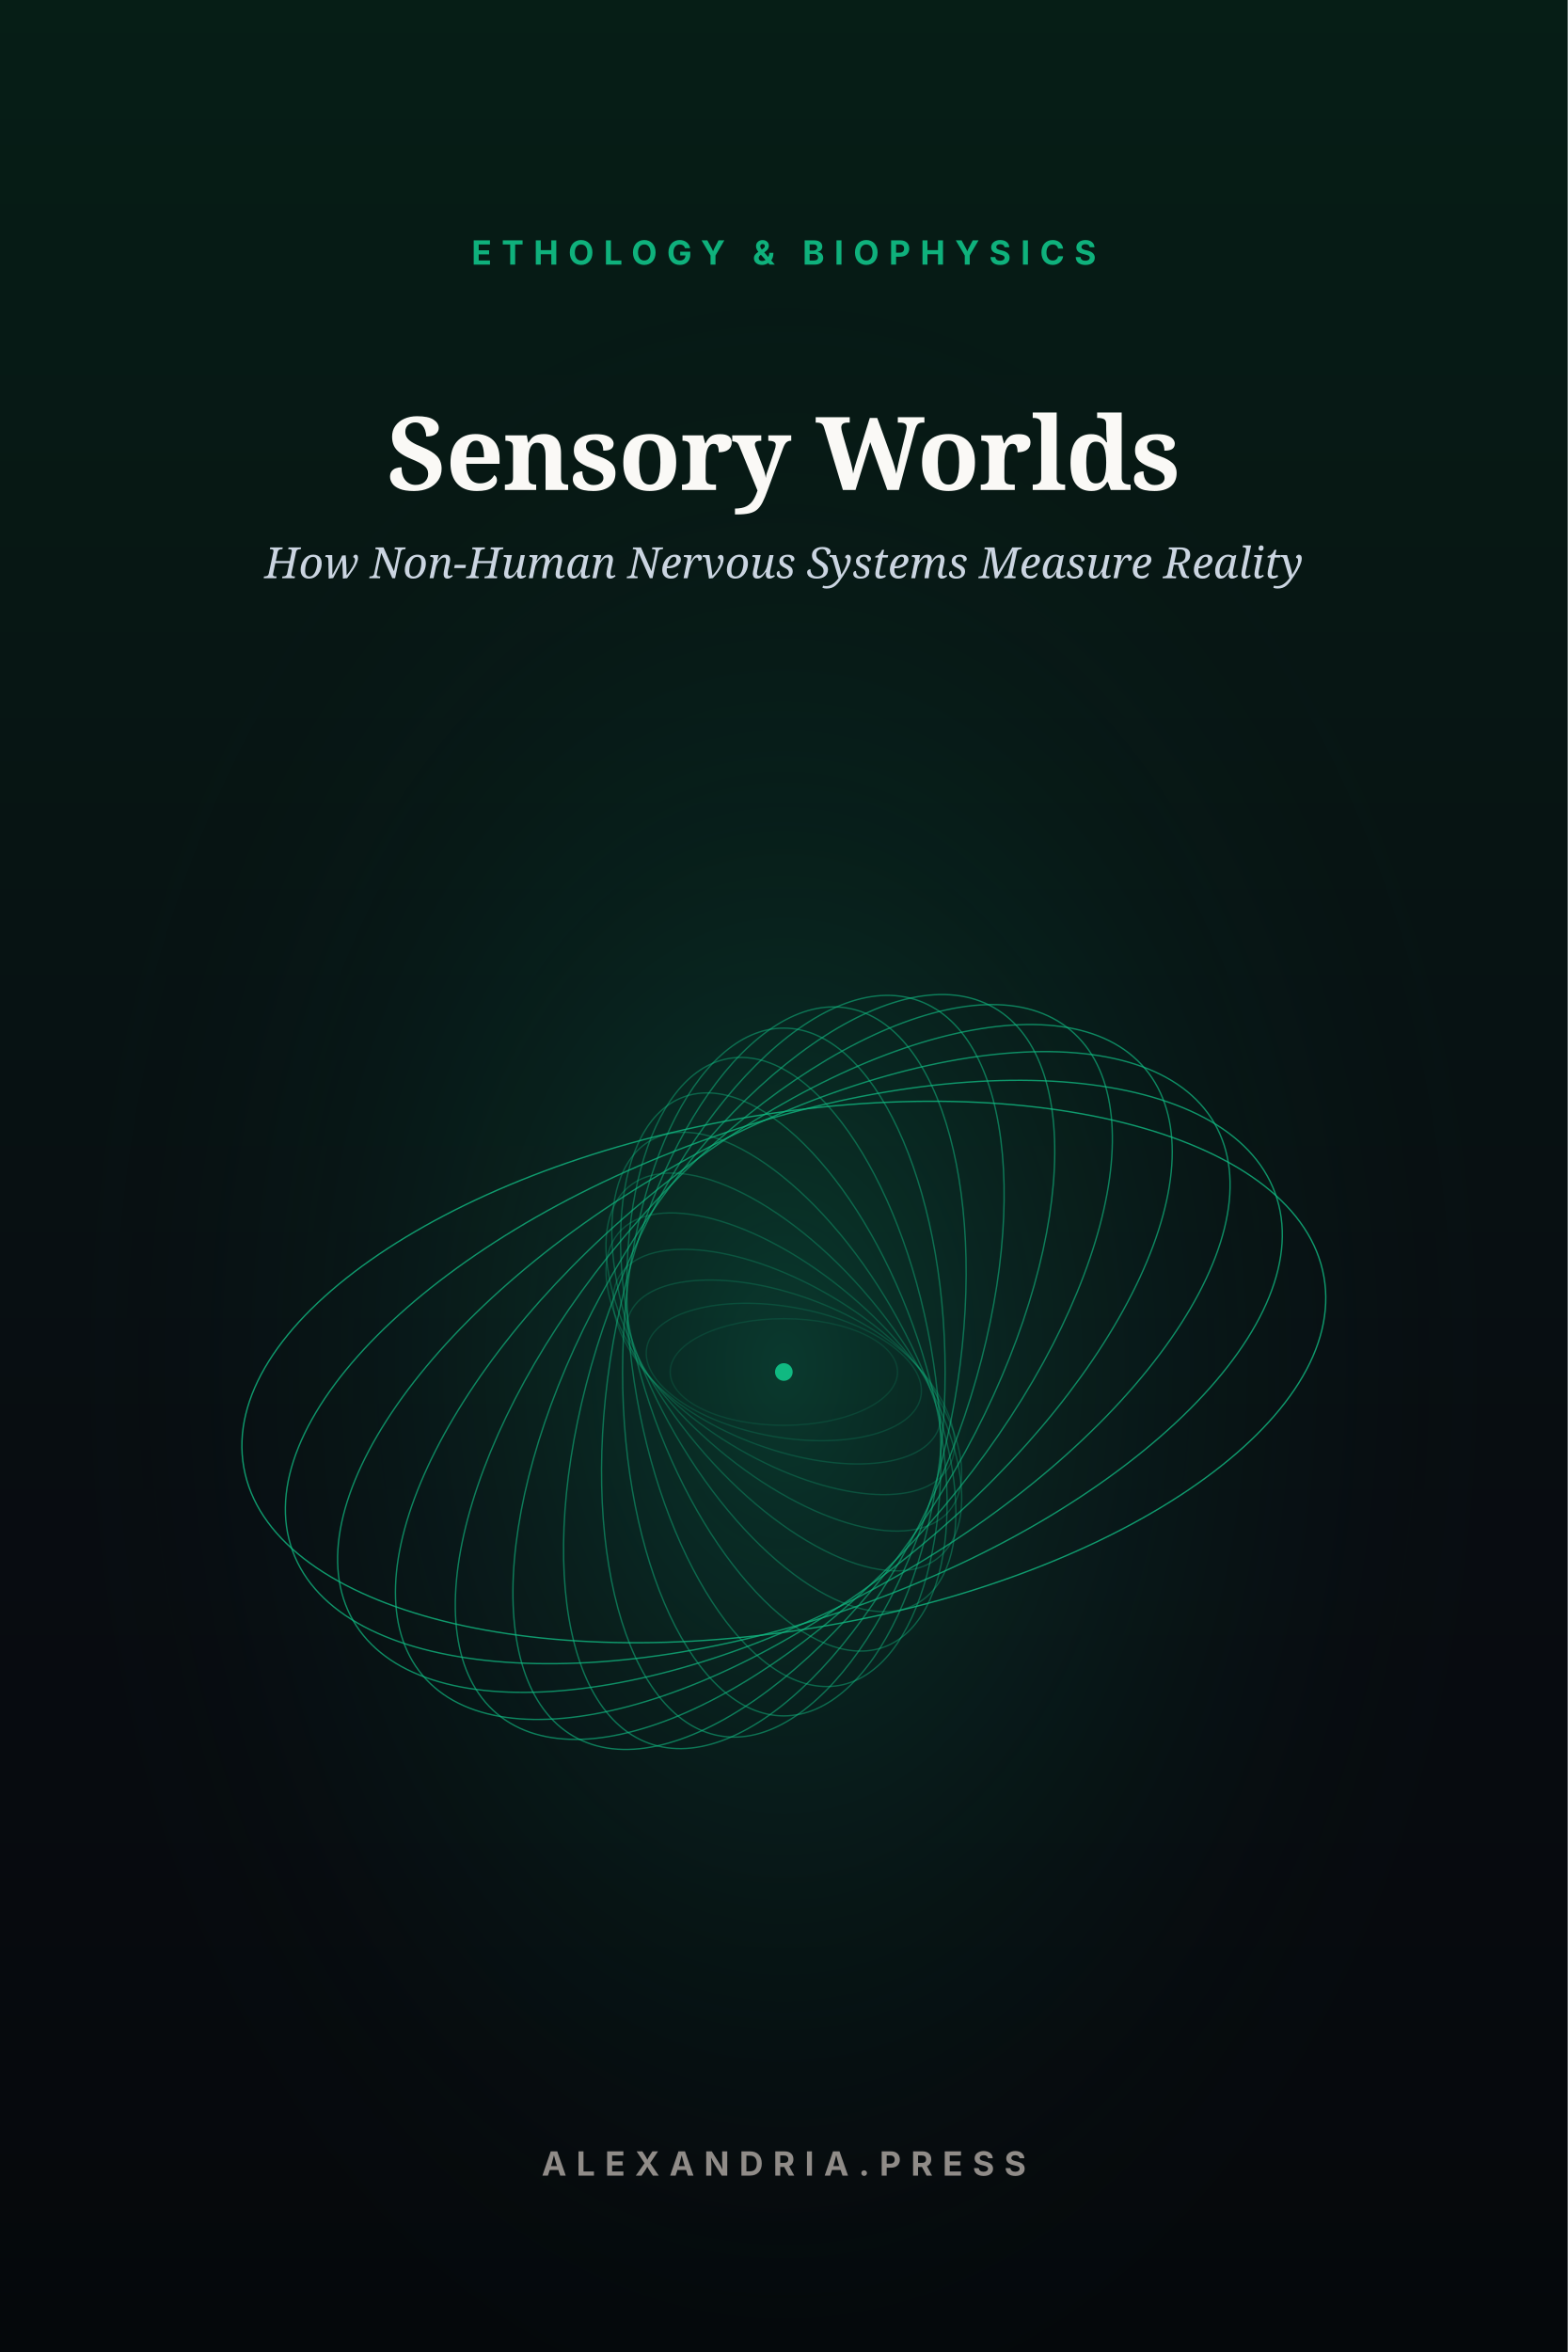
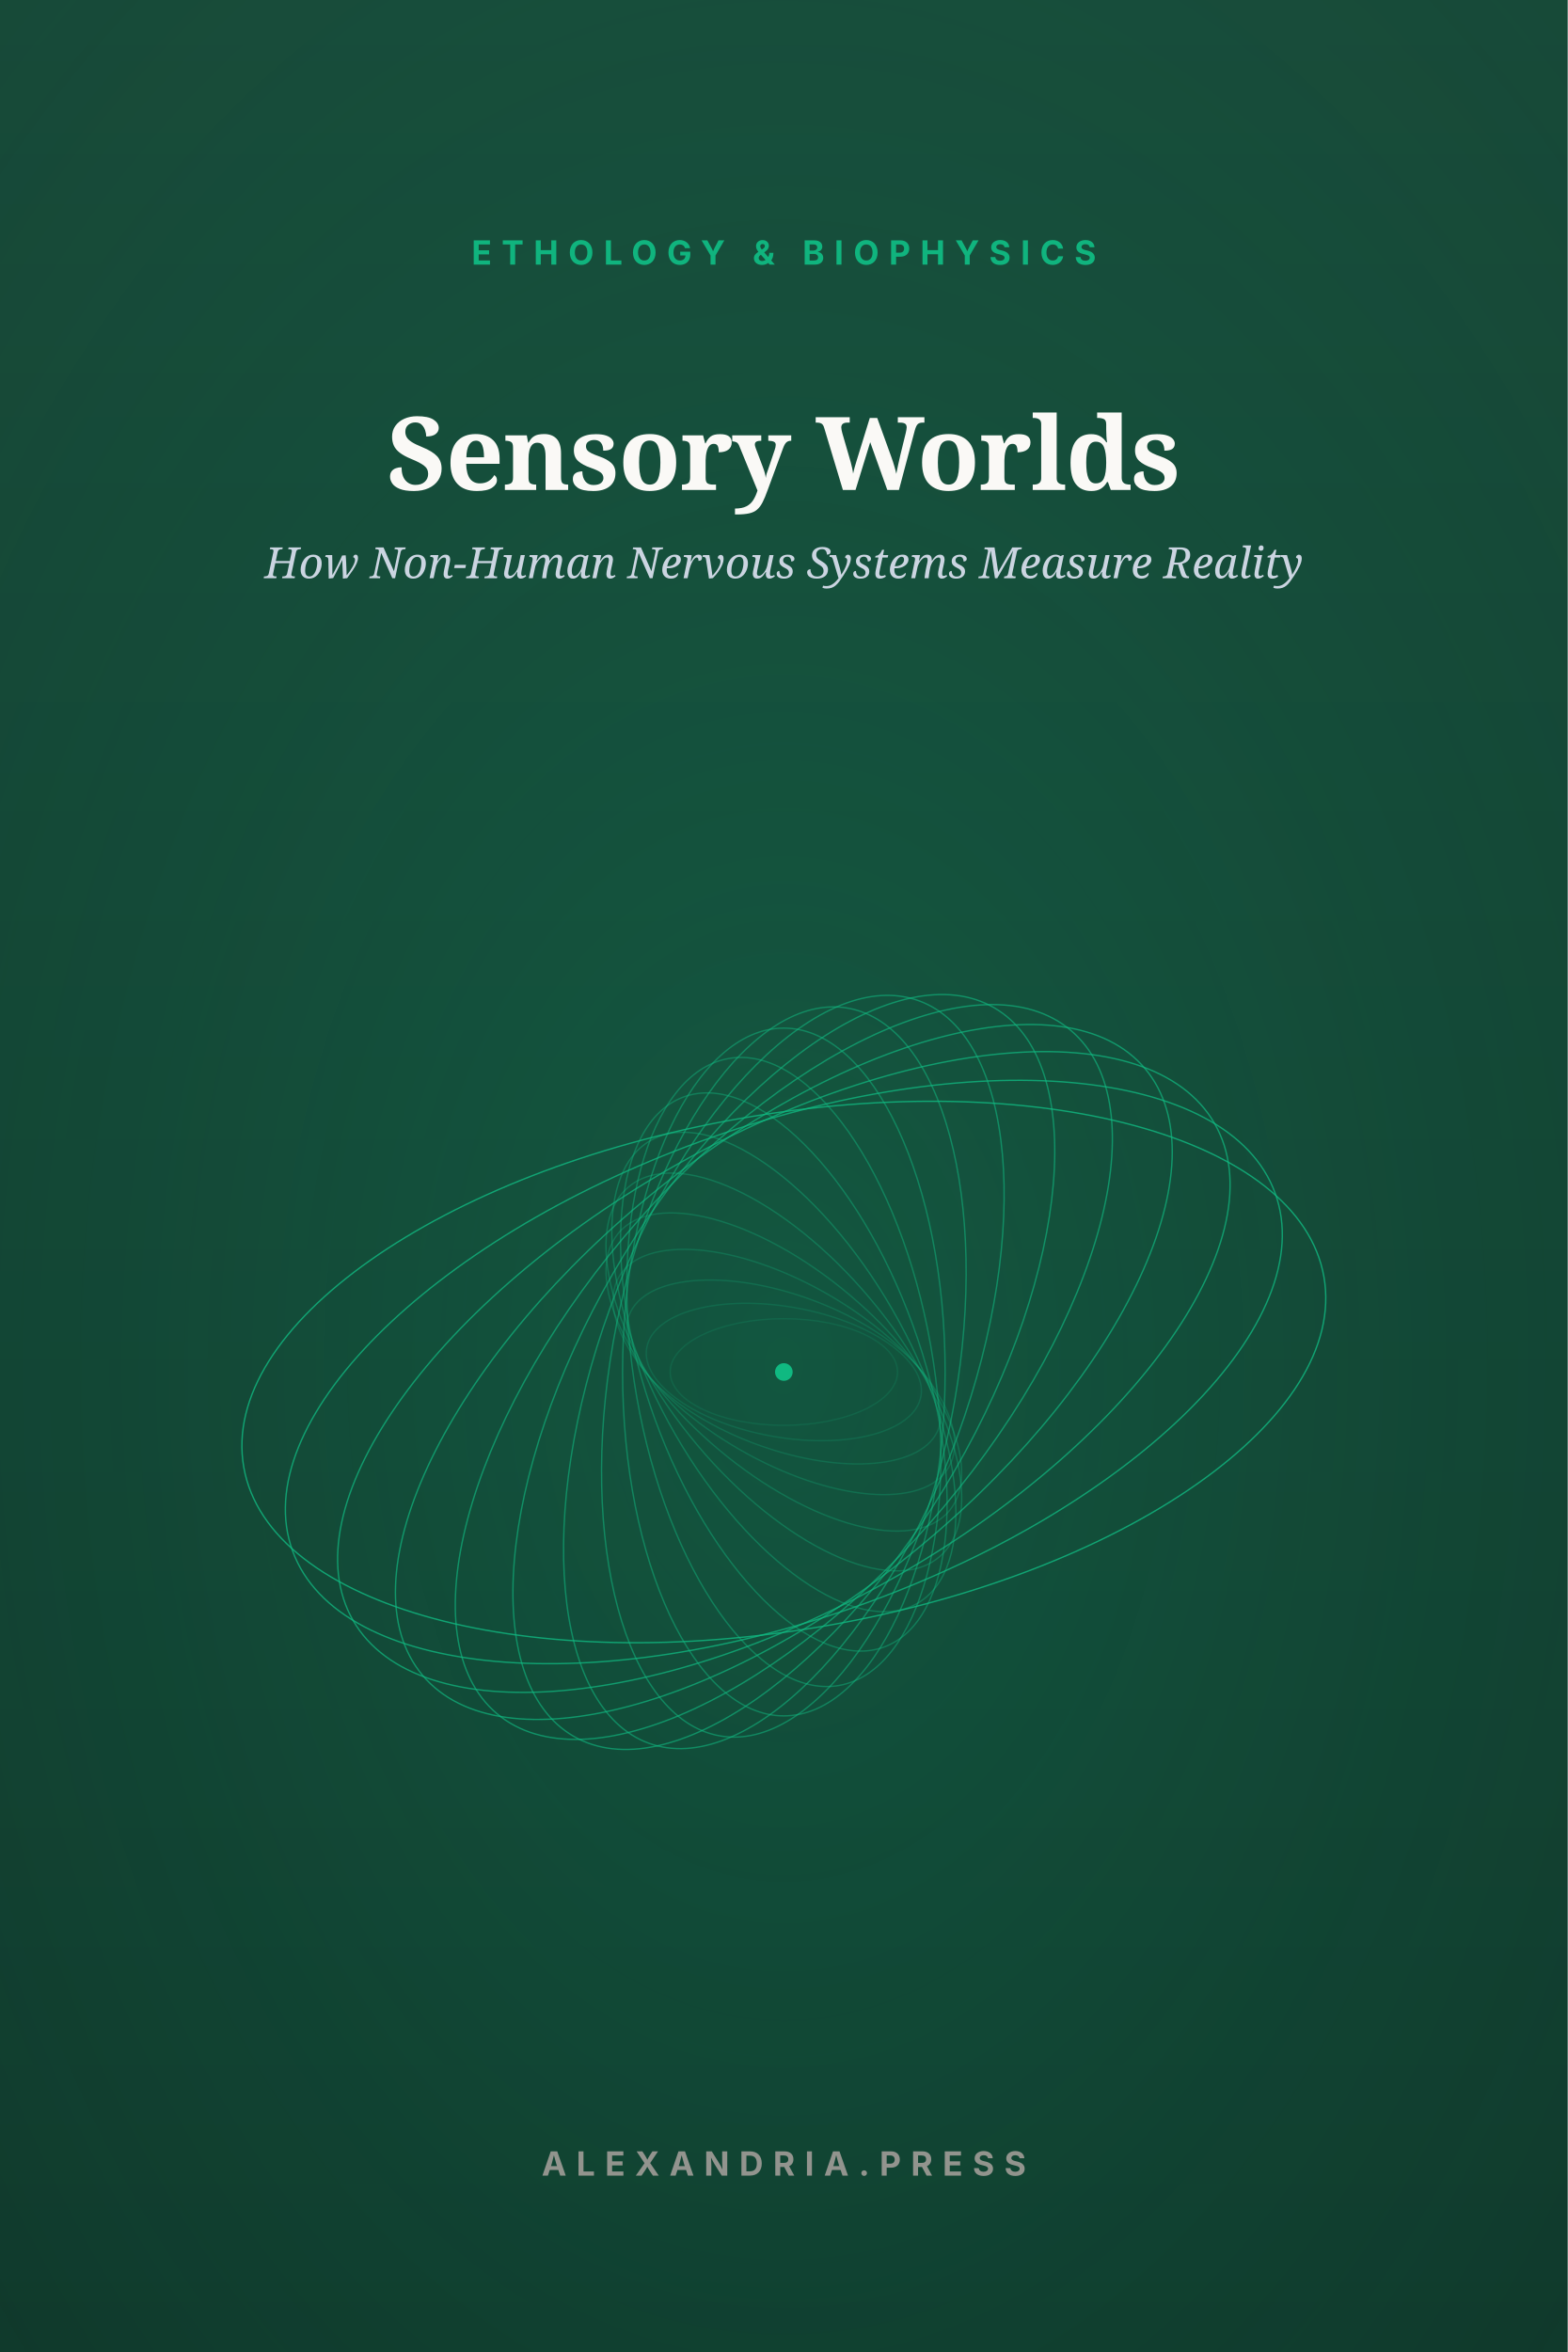
<svg xmlns="http://www.w3.org/2000/svg" viewBox="0 0 1600 2400" width="100%" height="100%">
  <defs>
    <linearGradient id="bg-sensory-worlds" x1="0%" y1="0%" x2="0%" y2="100%">
-       <stop offset="0%" stop-color="#061e16" />
-       <stop offset="65%" stop-color="#080c11" />
-       <stop offset="100%" stop-color="#05080b" />
+       <stop offset="0%" stop-color="#184032" />
+       <stop offset="60%" stop-color="#133328" />
+       <stop offset="100%" stop-color="#102b22" />
    </linearGradient>
-     <radialGradient id="halo-sensory-worlds" cx="50%" cy="58%" r="48%">
-       <stop offset="0%" stop-color="#10b981" stop-opacity="0.25" />
-       <stop offset="100%" stop-color="#05080b" stop-opacity="0" />
+     <radialGradient id="halo-sensory-worlds" cx="50%" cy="58%" r="75%">
+       <stop offset="0%" stop-color="#10b981" stop-opacity="0.26" />
+       <stop offset="55%" stop-color="#10b981" stop-opacity="0.15" />
+       <stop offset="100%" stop-color="#10b981" stop-opacity="0.08" />
    </radialGradient>
  </defs>
  <rect width="1600" height="2400" fill="url(#bg-sensory-worlds)" />
  <rect width="1600" height="2400" fill="url(#halo-sensory-worlds)" />
  <g text-anchor="middle" font-family="'Inter', -apple-system, sans-serif">
    <text x="800" y="270" font-size="34" font-weight="700" letter-spacing="10" fill="#10b981" opacity="0.95">ETHOLOGY &amp; BIOPHYSICS</text>
  </g>
  <g text-anchor="middle">
    <text x="800" y="500" font-family="'Literata', Georgia, serif" font-size="104" font-weight="700" letter-spacing="-0.01em" fill="#faf9f6">
      Sensory Worlds
    </text>
    <text x="800" y="590" font-family="'Literata', Georgia, serif" font-size="44" font-weight="400" font-style="italic" fill="#cbd5e1">
      How Non-Human Nervous Systems Measure Reality
    </text>
  </g>
  <g class="emblem-harmonic">
    <ellipse cx="800" cy="1400" rx="116.0" ry="54.4" transform="rotate(0 800 1400)" stroke="#10b981" stroke-width="1.4" fill="none" opacity="0.16" />
    <ellipse cx="800" cy="1400" rx="142.1" ry="66.6" transform="rotate(10 800 1400)" stroke="#10b981" stroke-width="1.4" fill="none" opacity="0.20" />
    <ellipse cx="800" cy="1400" rx="168.2" ry="78.9" transform="rotate(20 800 1400)" stroke="#10b981" stroke-width="1.4" fill="none" opacity="0.24" />
    <ellipse cx="800" cy="1400" rx="194.3" ry="91.1" transform="rotate(30 800 1400)" stroke="#10b981" stroke-width="1.4" fill="none" opacity="0.27" />
    <ellipse cx="800" cy="1400" rx="220.4" ry="103.4" transform="rotate(40 800 1400)" stroke="#10b981" stroke-width="1.4" fill="none" opacity="0.31" />
    <ellipse cx="800" cy="1400" rx="246.5" ry="115.6" transform="rotate(50 800 1400)" stroke="#10b981" stroke-width="1.4" fill="none" opacity="0.35" />
    <ellipse cx="800" cy="1400" rx="272.6" ry="127.8" transform="rotate(60 800 1400)" stroke="#10b981" stroke-width="1.4" fill="none" opacity="0.39" />
    <ellipse cx="800" cy="1400" rx="298.7" ry="140.1" transform="rotate(70 800 1400)" stroke="#10b981" stroke-width="1.4" fill="none" opacity="0.43" />
    <ellipse cx="800" cy="1400" rx="324.8" ry="152.3" transform="rotate(80 800 1400)" stroke="#10b981" stroke-width="1.4" fill="none" opacity="0.46" />
    <ellipse cx="800" cy="1400" rx="350.9" ry="164.6" transform="rotate(90 800 1400)" stroke="#10b981" stroke-width="1.4" fill="none" opacity="0.50" />
    <ellipse cx="800" cy="1400" rx="377.0" ry="176.8" transform="rotate(100 800 1400)" stroke="#10b981" stroke-width="1.4" fill="none" opacity="0.54" />
    <ellipse cx="800" cy="1400" rx="403.1" ry="189.0" transform="rotate(110 800 1400)" stroke="#10b981" stroke-width="1.4" fill="none" opacity="0.58" />
    <ellipse cx="800" cy="1400" rx="429.2" ry="201.3" transform="rotate(120 800 1400)" stroke="#10b981" stroke-width="1.4" fill="none" opacity="0.62" />
    <ellipse cx="800" cy="1400" rx="455.3" ry="213.5" transform="rotate(130 800 1400)" stroke="#10b981" stroke-width="1.4" fill="none" opacity="0.65" />
    <ellipse cx="800" cy="1400" rx="481.4" ry="225.8" transform="rotate(140 800 1400)" stroke="#10b981" stroke-width="1.4" fill="none" opacity="0.69" />
    <ellipse cx="800" cy="1400" rx="507.5" ry="238.0" transform="rotate(150 800 1400)" stroke="#10b981" stroke-width="1.4" fill="none" opacity="0.73" />
    <ellipse cx="800" cy="1400" rx="533.6" ry="250.2" transform="rotate(160 800 1400)" stroke="#10b981" stroke-width="1.4" fill="none" opacity="0.77" />
    <ellipse cx="800" cy="1400" rx="559.7" ry="262.5" transform="rotate(170 800 1400)" stroke="#10b981" stroke-width="1.4" fill="none" opacity="0.81" />
    <circle cx="800" cy="1400" r="9" fill="#10b981" />
  </g>
  <g text-anchor="middle" font-family="'Inter', -apple-system, sans-serif">
    <text x="800" y="2220" font-size="34" font-weight="700" letter-spacing="10" fill="#a8a29e" opacity="0.85">ALEXANDRIA.PRESS</text>
  </g>
</svg>
